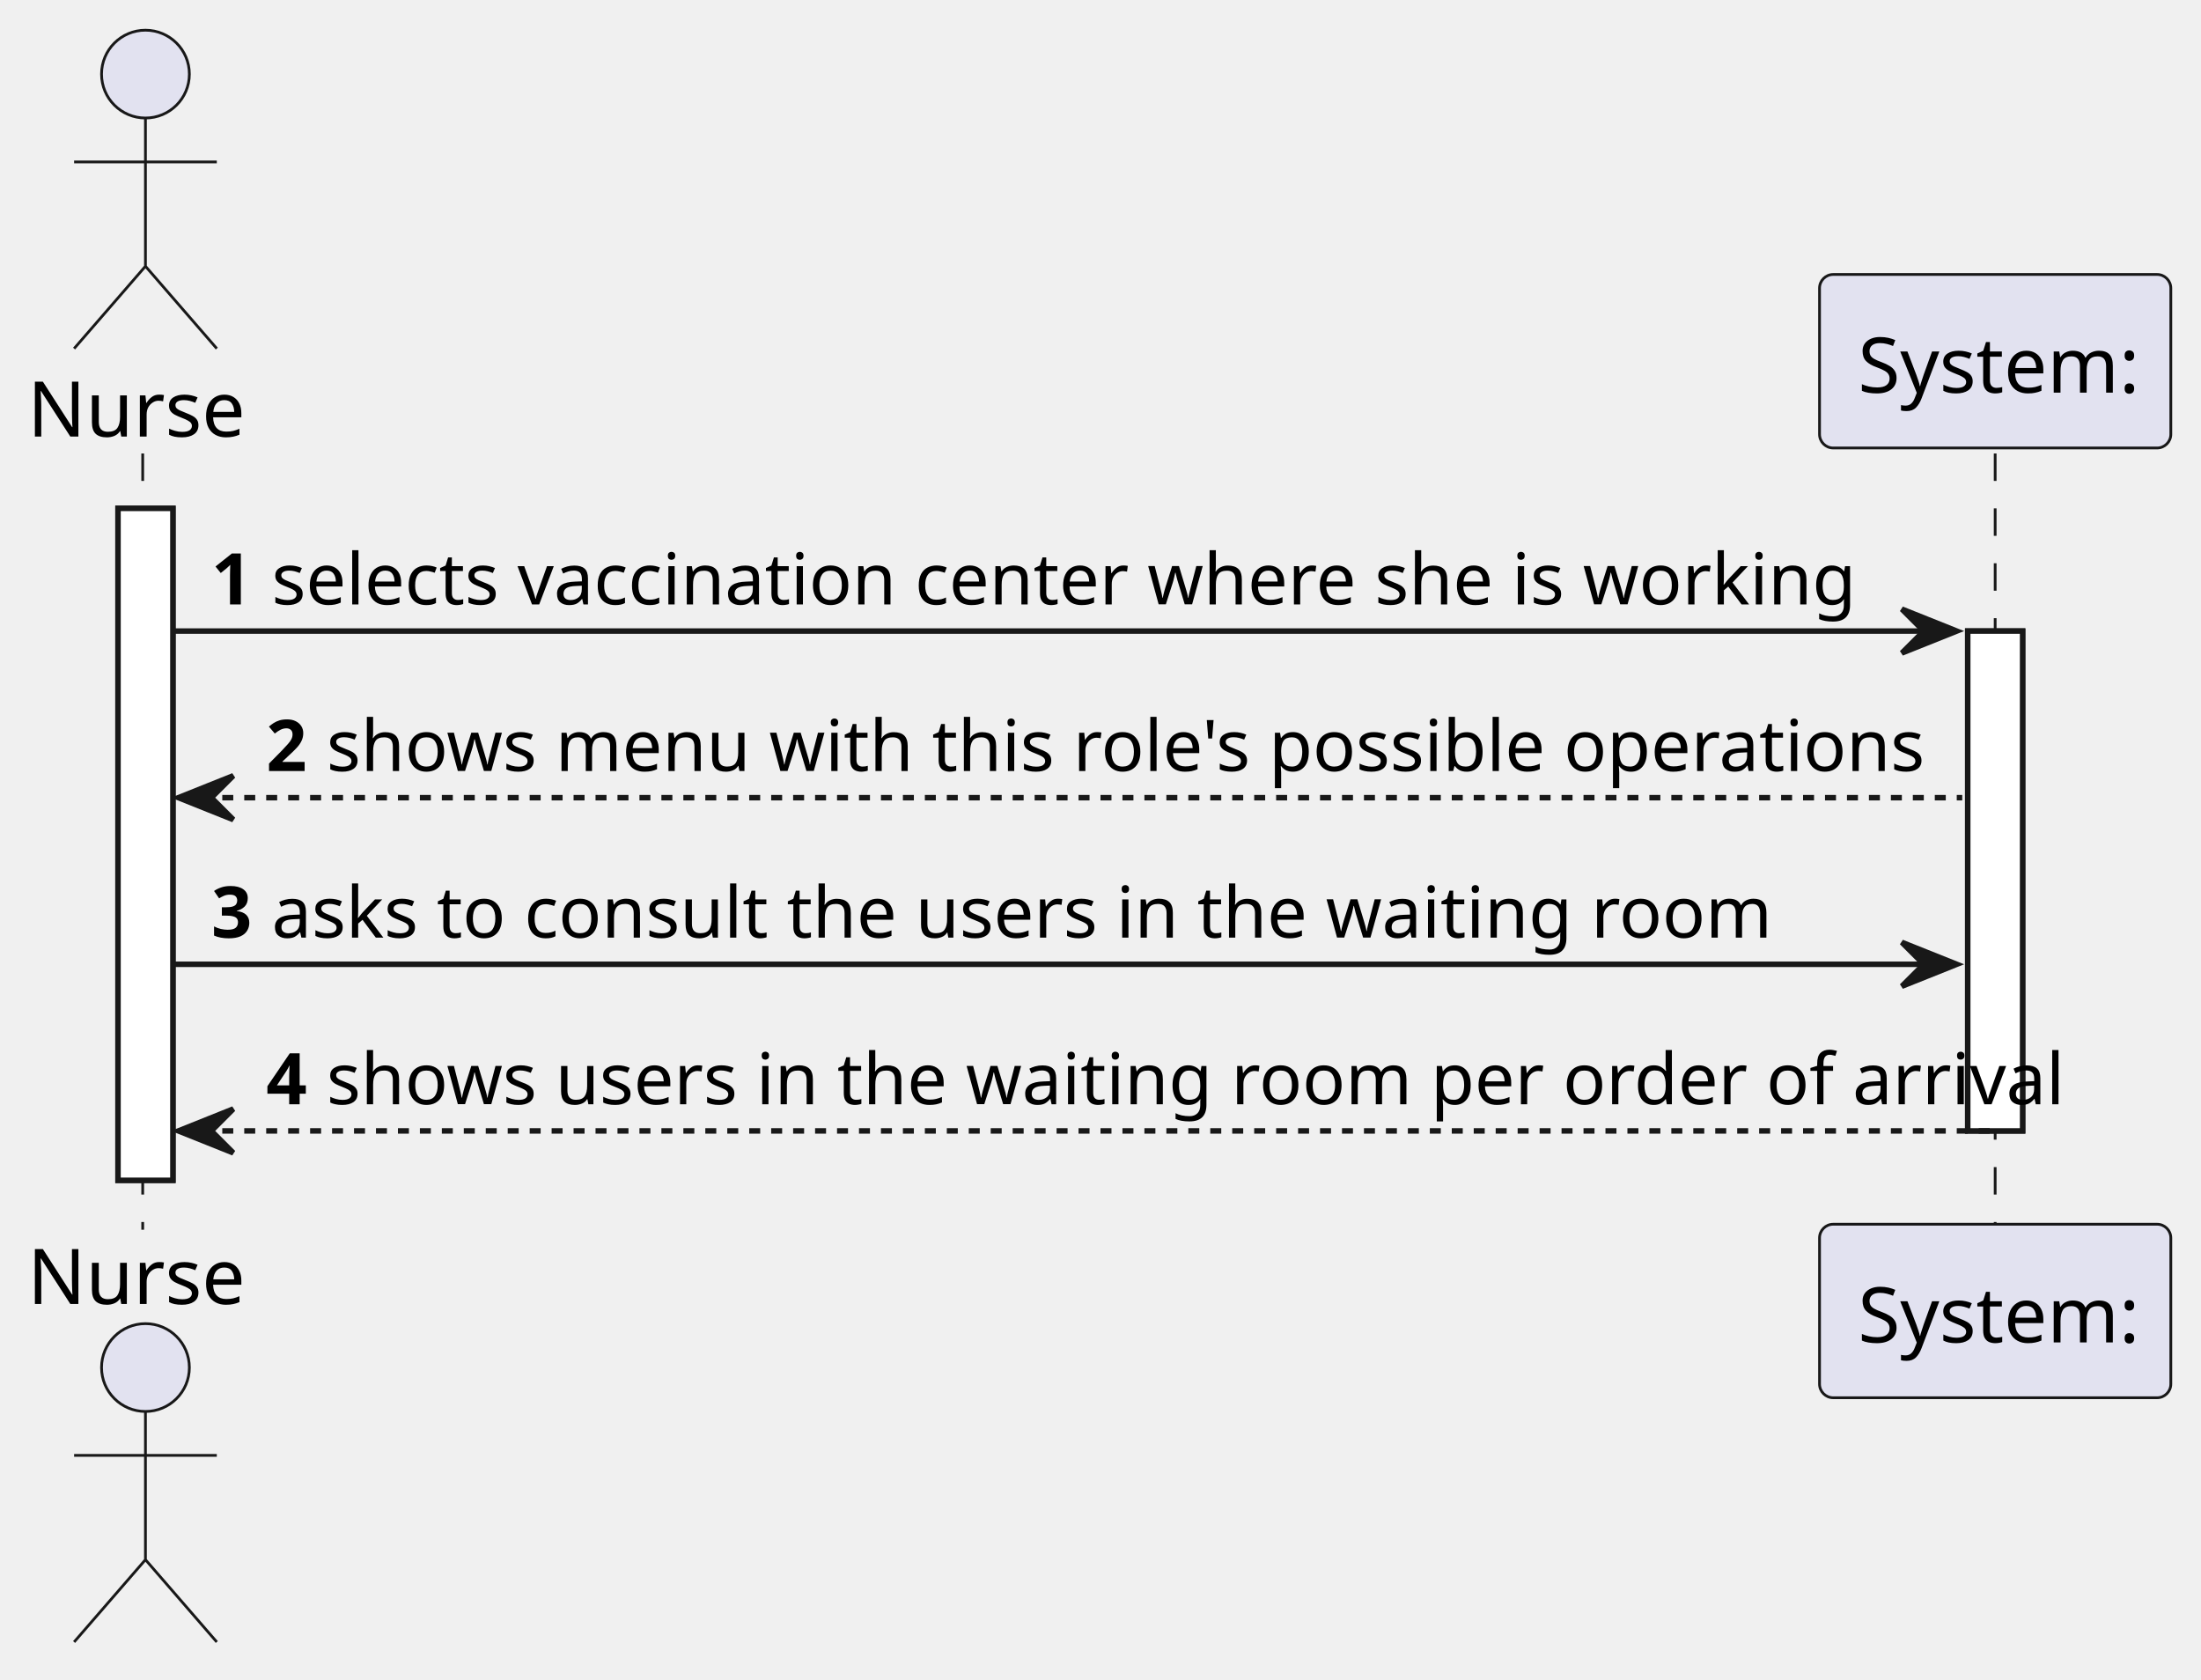
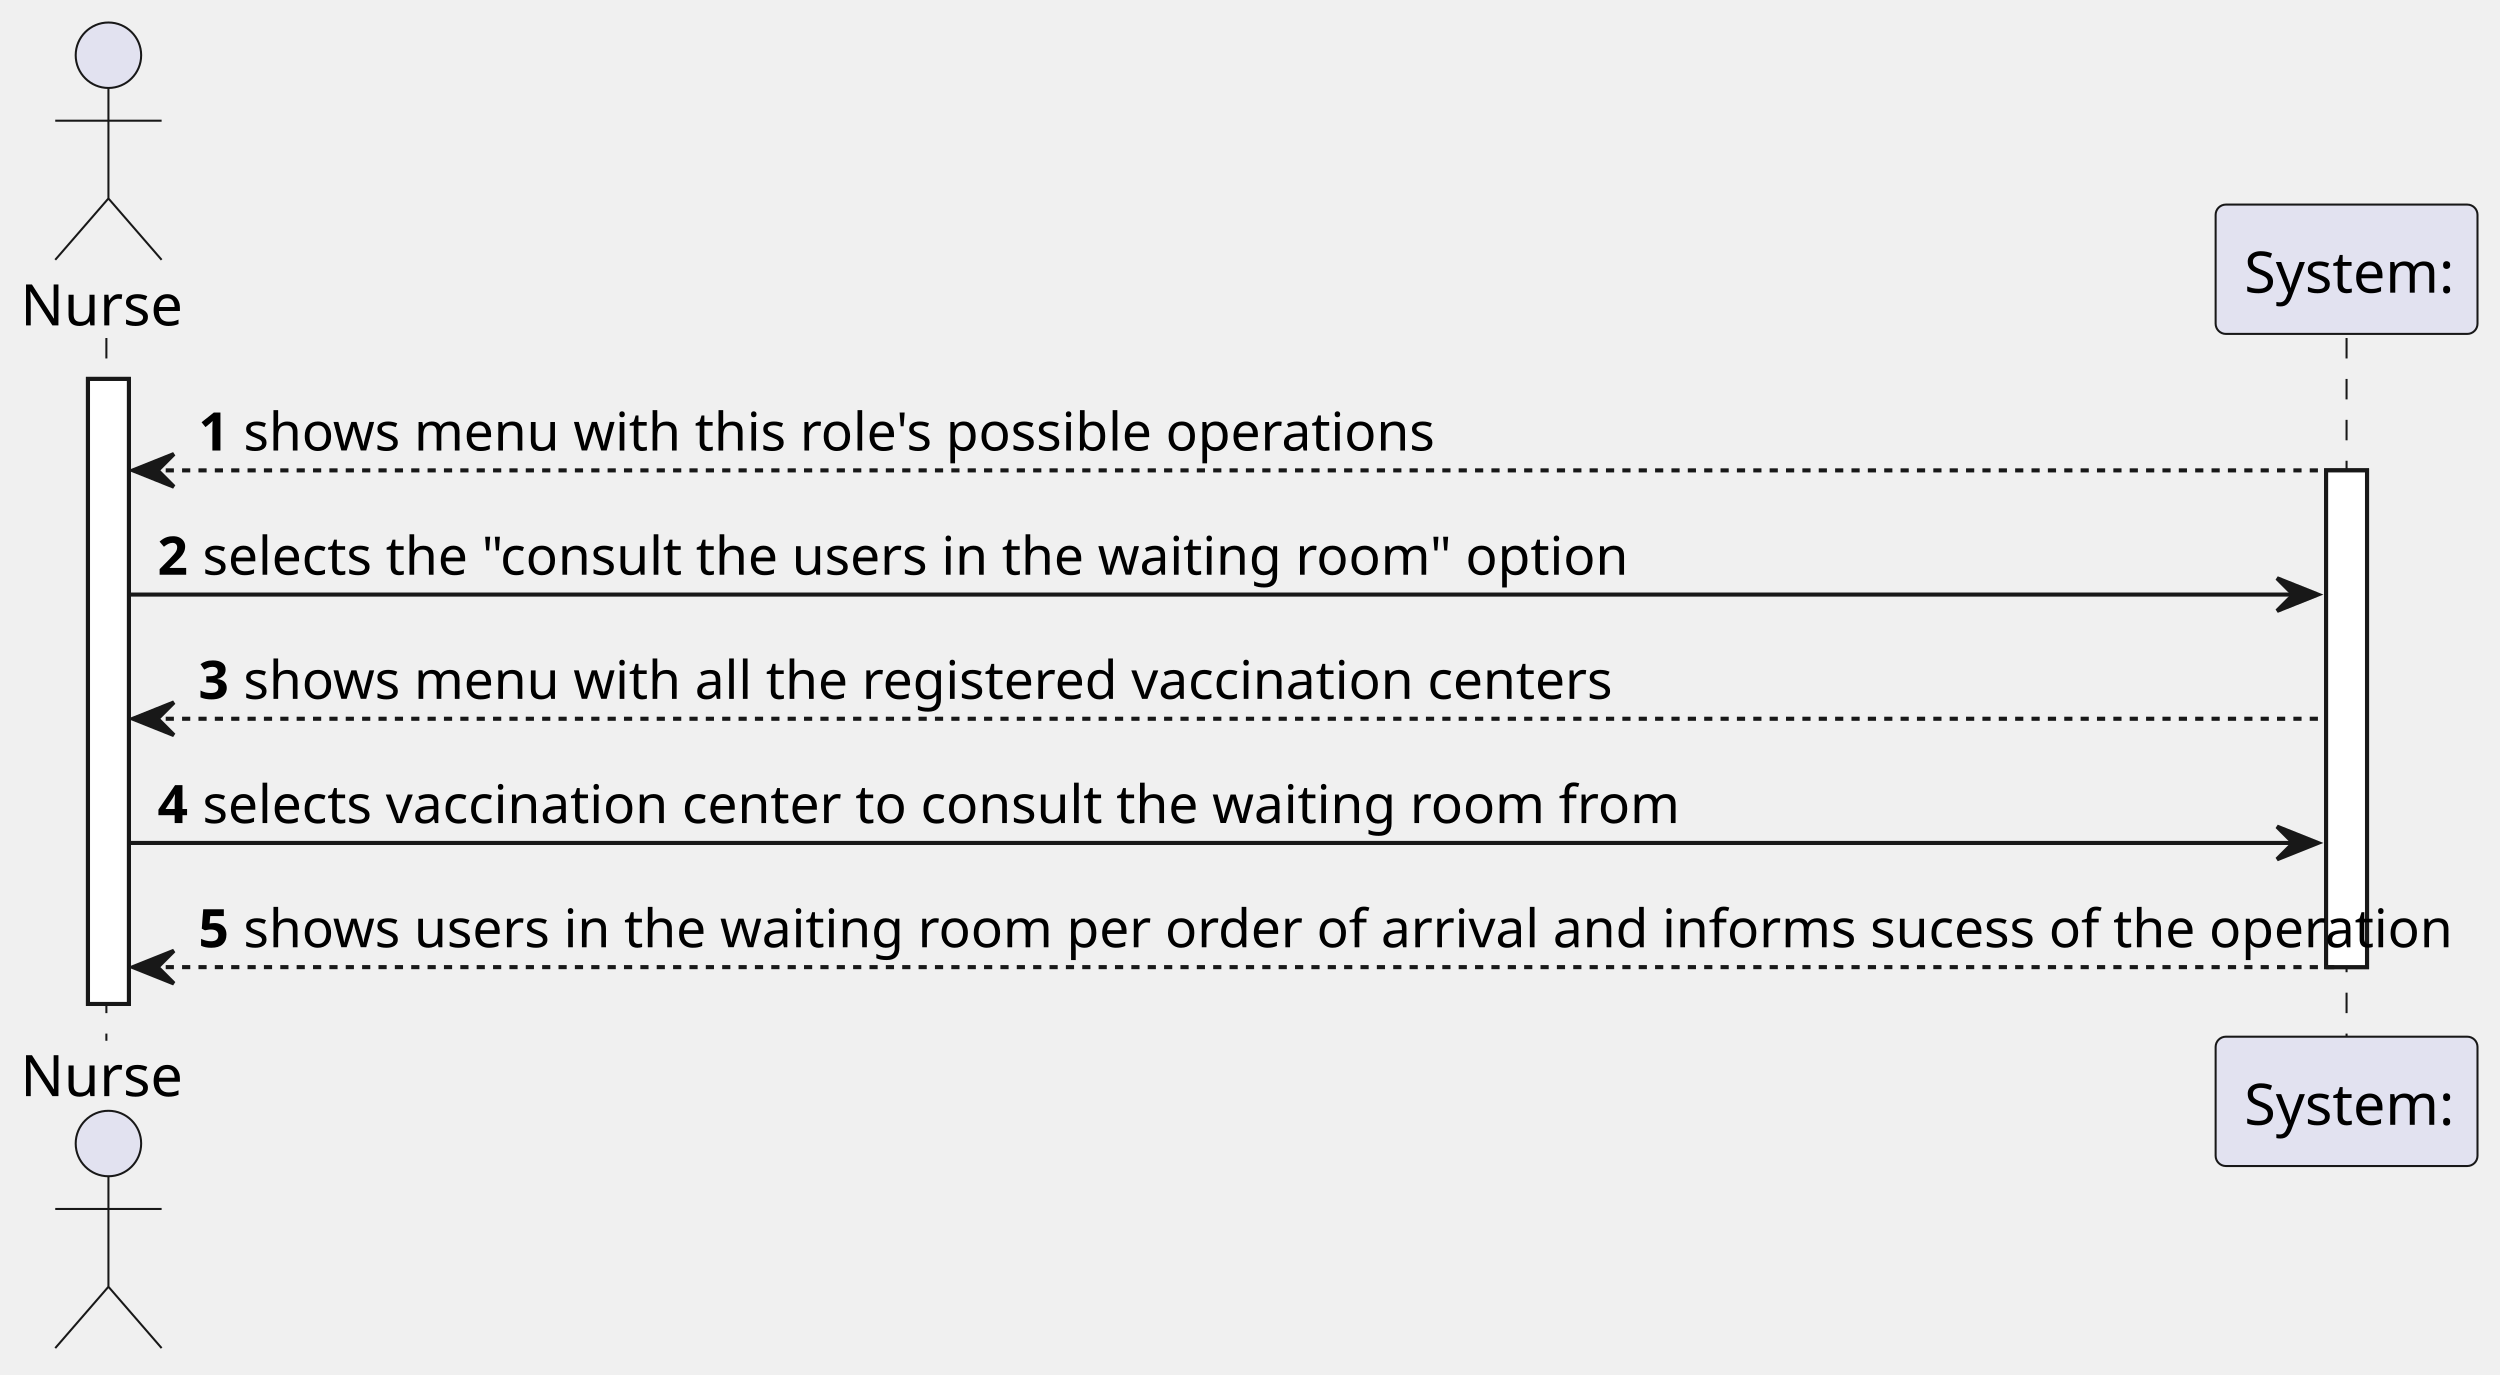
- <svg xmlns="http://www.w3.org/2000/svg" contentStyleType="text/css" height="306px" preserveAspectRatio="none" style="width:401px;height:306px;background:#FFFFFF;" version="1.1" viewBox="0 0 401 306" width="401px" zoomAndPan="magnify">
+ <svg xmlns="http://www.w3.org/2000/svg" contentStyleType="text/css" height="336px" preserveAspectRatio="none" style="width:611px;height:336px;background:#FFFFFF;" version="1.1" viewBox="0 0 611 336" width="611px" zoomAndPan="magnify">
  <defs />
  <g>
-     <rect fill="#FFFFFF" height="122.406" style="stroke:#181818;stroke-width:1.0;" width="10" x="21.5" y="92.609" />
-     <rect fill="#FFFFFF" height="91.055" style="stroke:#181818;stroke-width:1.0;" width="10" x="358.5" y="114.961" />
-     <line style="stroke:#181818;stroke-width:0.5;stroke-dasharray:5.0,5.0;" x1="26" x2="26" y1="82.609" y2="224.016" />
-     <line style="stroke:#181818;stroke-width:0.5;stroke-dasharray:5.0,5.0;" x1="363.5" x2="363.5" y1="82.609" y2="224.016" />
+     <rect fill="#FFFFFF" height="152.758" style="stroke:#181818;stroke-width:1.0;" width="10" x="21.5" y="92.609" />
+     <rect fill="#FFFFFF" height="121.406" style="stroke:#181818;stroke-width:1.0;" width="10" x="568.5" y="114.961" />
+     <line style="stroke:#181818;stroke-width:0.5;stroke-dasharray:5.0,5.0;" x1="26" x2="26" y1="82.609" y2="254.367" />
+     <line style="stroke:#181818;stroke-width:0.5;stroke-dasharray:5.0,5.0;" x1="573.5" x2="573.5" y1="82.609" y2="254.367" />
    <text fill="#000000" font-family="sans-serif" font-size="14" lengthAdjust="spacing" textLength="37" x="5" y="79.533">Nurse</text>
    <ellipse cx="26.5" cy="13.5" fill="#E2E2F0" rx="8" ry="8" style="stroke:#181818;stroke-width:0.5;" />
    <path d="M26.5,21.5 L26.5,48.5 M13.5,29.5 L39.5,29.5 M26.5,48.5 L13.5,63.5 M26.5,48.5 L39.5,63.5 " fill="none" style="stroke:#181818;stroke-width:0.5;" />
-     <text fill="#000000" font-family="sans-serif" font-size="14" lengthAdjust="spacing" textLength="37" x="5" y="237.549">Nurse</text>
-     <ellipse cx="26.5" cy="249.125" fill="#E2E2F0" rx="8" ry="8" style="stroke:#181818;stroke-width:0.5;" />
-     <path d="M26.5,257.125 L26.5,284.125 M13.5,265.125 L39.5,265.125 M26.5,284.125 L13.5,299.125 M26.5,284.125 L39.5,299.125 " fill="none" style="stroke:#181818;stroke-width:0.5;" />
-     <rect fill="#E2E2F0" height="31.609" rx="2.5" ry="2.5" style="stroke:#181818;stroke-width:0.5;" width="64" x="331.5" y="50" />
-     <text fill="#000000" font-family="sans-serif" font-size="14" lengthAdjust="spacing" textLength="50" x="338.5" y="71.533">System:</text>
-     <rect fill="#E2E2F0" height="31.609" rx="2.5" ry="2.5" style="stroke:#181818;stroke-width:0.5;" width="64" x="331.5" y="223.016" />
-     <text fill="#000000" font-family="sans-serif" font-size="14" lengthAdjust="spacing" textLength="50" x="338.5" y="244.549">System:</text>
-     <rect fill="#FFFFFF" height="122.406" style="stroke:#181818;stroke-width:1.0;" width="10" x="21.5" y="92.609" />
-     <rect fill="#FFFFFF" height="91.055" style="stroke:#181818;stroke-width:1.0;" width="10" x="358.5" y="114.961" />
-     <polygon fill="#181818" points="346.5,110.961,356.5,114.961,346.5,118.961,350.5,114.961" style="stroke:#181818;stroke-width:1.0;" />
-     <line style="stroke:#181818;stroke-width:1.0;" x1="31.5" x2="352.5" y1="114.961" y2="114.961" />
-     <text fill="#000000" font-family="sans-serif" font-size="13" font-weight="bold" lengthAdjust="spacing" textLength="7" x="38.5" y="110.105">1</text>
-     <text fill="#000000" font-family="sans-serif" font-size="13" lengthAdjust="spacing" textLength="275" x="49.5" y="110.105">selects vaccination center where she is working</text>
-     <polygon fill="#181818" points="42.5,141.312,32.5,145.312,42.5,149.312,38.5,145.312" style="stroke:#181818;stroke-width:1.0;" />
-     <line style="stroke:#181818;stroke-width:1.0;stroke-dasharray:2.0,2.0;" x1="36.5" x2="357.5" y1="145.312" y2="145.312" />
-     <text fill="#000000" font-family="sans-serif" font-size="13" font-weight="bold" lengthAdjust="spacing" textLength="7" x="48.5" y="140.456">2</text>
-     <text fill="#000000" font-family="sans-serif" font-size="13" lengthAdjust="spacing" textLength="275" x="59.5" y="140.456">shows menu with this role's possible operations</text>
-     <polygon fill="#181818" points="346.5,171.664,356.5,175.664,346.5,179.664,350.5,175.664" style="stroke:#181818;stroke-width:1.0;" />
-     <line style="stroke:#181818;stroke-width:1.0;" x1="31.5" x2="352.5" y1="175.664" y2="175.664" />
-     <text fill="#000000" font-family="sans-serif" font-size="13" font-weight="bold" lengthAdjust="spacing" textLength="7" x="38.5" y="170.808">3</text>
-     <text fill="#000000" font-family="sans-serif" font-size="13" lengthAdjust="spacing" textLength="260" x="49.5" y="170.808">asks to consult the users in the waiting room</text>
-     <polygon fill="#181818" points="42.5,202.016,32.5,206.016,42.5,210.016,38.5,206.016" style="stroke:#181818;stroke-width:1.0;" />
-     <line style="stroke:#181818;stroke-width:1.0;stroke-dasharray:2.0,2.0;" x1="36.5" x2="362.5" y1="206.016" y2="206.016" />
-     <text fill="#000000" font-family="sans-serif" font-size="13" font-weight="bold" lengthAdjust="spacing" textLength="7" x="48.5" y="201.159">4</text>
-     <text fill="#000000" font-family="sans-serif" font-size="13" lengthAdjust="spacing" textLength="292" x="59.5" y="201.159">shows users in the waiting room per order of arrival</text>
+     <text fill="#000000" font-family="sans-serif" font-size="14" lengthAdjust="spacing" textLength="37" x="5" y="267.9">Nurse</text>
+     <ellipse cx="26.5" cy="279.477" fill="#E2E2F0" rx="8" ry="8" style="stroke:#181818;stroke-width:0.5;" />
+     <path d="M26.5,287.477 L26.5,314.477 M13.5,295.477 L39.5,295.477 M26.5,314.477 L13.5,329.477 M26.5,314.477 L39.5,329.477 " fill="none" style="stroke:#181818;stroke-width:0.5;" />
+     <rect fill="#E2E2F0" height="31.609" rx="2.5" ry="2.5" style="stroke:#181818;stroke-width:0.5;" width="64" x="541.5" y="50" />
+     <text fill="#000000" font-family="sans-serif" font-size="14" lengthAdjust="spacing" textLength="50" x="548.5" y="71.533">System:</text>
+     <rect fill="#E2E2F0" height="31.609" rx="2.5" ry="2.5" style="stroke:#181818;stroke-width:0.5;" width="64" x="541.5" y="253.367" />
+     <text fill="#000000" font-family="sans-serif" font-size="14" lengthAdjust="spacing" textLength="50" x="548.5" y="274.9">System:</text>
+     <rect fill="#FFFFFF" height="152.758" style="stroke:#181818;stroke-width:1.0;" width="10" x="21.5" y="92.609" />
+     <rect fill="#FFFFFF" height="121.406" style="stroke:#181818;stroke-width:1.0;" width="10" x="568.5" y="114.961" />
+     <polygon fill="#181818" points="42.5,110.961,32.5,114.961,42.5,118.961,38.5,114.961" style="stroke:#181818;stroke-width:1.0;" />
+     <line style="stroke:#181818;stroke-width:1.0;stroke-dasharray:2.0,2.0;" x1="36.5" x2="567.5" y1="114.961" y2="114.961" />
+     <text fill="#000000" font-family="sans-serif" font-size="13" font-weight="bold" lengthAdjust="spacing" textLength="7" x="48.5" y="110.105">1</text>
+     <text fill="#000000" font-family="sans-serif" font-size="13" lengthAdjust="spacing" textLength="275" x="59.5" y="110.105">shows menu with this role's possible operations</text>
+     <polygon fill="#181818" points="556.5,141.312,566.5,145.312,556.5,149.312,560.5,145.312" style="stroke:#181818;stroke-width:1.0;" />
+     <line style="stroke:#181818;stroke-width:1.0;" x1="31.5" x2="562.5" y1="145.312" y2="145.312" />
+     <text fill="#000000" font-family="sans-serif" font-size="13" font-weight="bold" lengthAdjust="spacing" textLength="7" x="38.5" y="140.456">2</text>
+     <text fill="#000000" font-family="sans-serif" font-size="13" lengthAdjust="spacing" textLength="330" x="49.5" y="140.456">selects the "consult the users in the waiting room" option</text>
+     <polygon fill="#181818" points="42.5,171.664,32.5,175.664,42.5,179.664,38.5,175.664" style="stroke:#181818;stroke-width:1.0;" />
+     <line style="stroke:#181818;stroke-width:1.0;stroke-dasharray:2.0,2.0;" x1="36.5" x2="567.5" y1="175.664" y2="175.664" />
+     <text fill="#000000" font-family="sans-serif" font-size="13" font-weight="bold" lengthAdjust="spacing" textLength="7" x="48.5" y="170.808">3</text>
+     <text fill="#000000" font-family="sans-serif" font-size="13" lengthAdjust="spacing" textLength="315" x="59.5" y="170.808">shows menu with all the registered vaccination centers</text>
+     <polygon fill="#181818" points="556.5,202.016,566.5,206.016,556.5,210.016,560.5,206.016" style="stroke:#181818;stroke-width:1.0;" />
+     <line style="stroke:#181818;stroke-width:1.0;" x1="31.5" x2="562.5" y1="206.016" y2="206.016" />
+     <text fill="#000000" font-family="sans-serif" font-size="13" font-weight="bold" lengthAdjust="spacing" textLength="7" x="38.5" y="201.159">4</text>
+     <text fill="#000000" font-family="sans-serif" font-size="13" lengthAdjust="spacing" textLength="339" x="49.5" y="201.159">selects vaccination center to consult the waiting room from</text>
+     <polygon fill="#181818" points="42.5,232.367,32.5,236.367,42.5,240.367,38.5,236.367" style="stroke:#181818;stroke-width:1.0;" />
+     <line style="stroke:#181818;stroke-width:1.0;stroke-dasharray:2.0,2.0;" x1="36.5" x2="572.5" y1="236.367" y2="236.367" />
+     <text fill="#000000" font-family="sans-serif" font-size="13" font-weight="bold" lengthAdjust="spacing" textLength="7" x="48.5" y="231.511">5</text>
+     <text fill="#000000" font-family="sans-serif" font-size="13" lengthAdjust="spacing" textLength="502" x="59.5" y="231.511">shows users in the waiting room per order of arrival and informs sucess of the operation</text>
  </g>
</svg>
